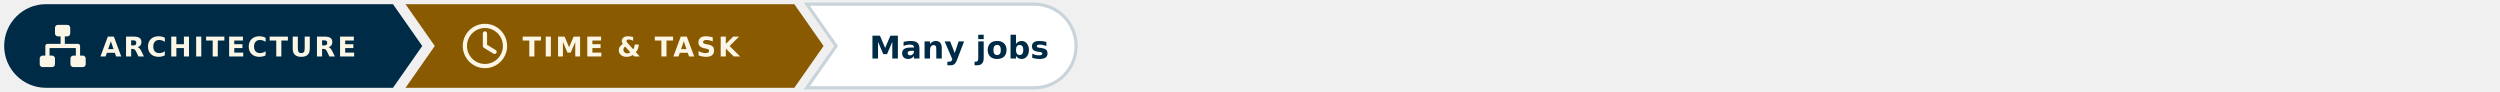
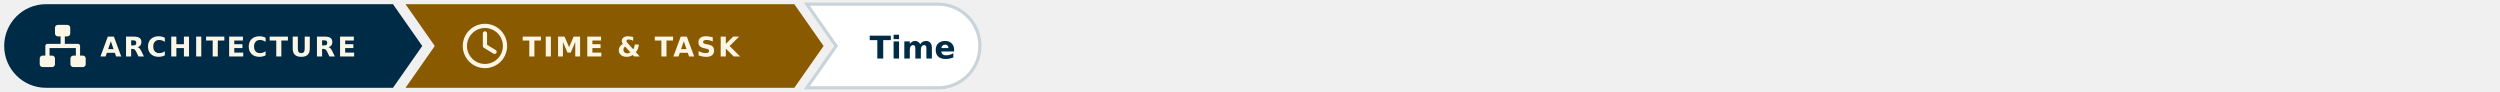
<svg xmlns="http://www.w3.org/2000/svg" width="1196" height="44" viewBox="0 0 1196 44">
  <defs>
    <marker id="m-navy" viewBox="0 0 10 10" refX="8.6" refY="5" markerWidth="5" markerHeight="5" orient="auto-start-reverse">
      <path d="M0,0L10,5L0,10z" fill="#002b47" />
    </marker>
    <marker id="m-green" viewBox="0 0 10 10" refX="8.6" refY="5" markerWidth="5" markerHeight="5" orient="auto-start-reverse">
      <path d="M0,0L10,5L0,10z" fill="#004d00" />
    </marker>
    <marker id="m-lime" viewBox="0 0 10 10" refX="8.6" refY="5" markerWidth="5" markerHeight="5" orient="auto-start-reverse">
      <path d="M0,0L10,5L0,10z" fill="#5d8a00" />
    </marker>
    <marker id="m-red" viewBox="0 0 10 10" refX="8.6" refY="5" markerWidth="5" markerHeight="5" orient="auto-start-reverse">
      <path d="M0,0L10,5L0,10z" fill="#b3261e" />
    </marker>
    <marker id="m-amber" viewBox="0 0 10 10" refX="8.6" refY="5" markerWidth="5" markerHeight="5" orient="auto-start-reverse">
      <path d="M0,0L10,5L0,10z" fill="#d98e04" />
    </marker>
    <marker id="m-muted" viewBox="0 0 10 10" refX="8.6" refY="5" markerWidth="5" markerHeight="5" orient="auto-start-reverse">
      <path d="M0,0L10,5L0,10z" fill="#5f7482" />
    </marker>
    <marker id="m-sky" viewBox="0 0 10 10" refX="8.6" refY="5" markerWidth="5" markerHeight="5" orient="auto-start-reverse">
      <path d="M0,0L10,5L0,10z" fill="#2f86b3" />
    </marker>
    <marker id="m-cream" viewBox="0 0 10 10" refX="8.6" refY="5" markerWidth="5" markerHeight="5" orient="auto-start-reverse">
      <path d="M0,0L10,5L0,10z" fill="#fbf6e5" />
    </marker>
    <marker id="m-limeb" viewBox="0 0 10 10" refX="8.6" refY="5" markerWidth="5" markerHeight="5" orient="auto-start-reverse">
      <path d="M0,0L10,5L0,10z" fill="#97c600" />
    </marker>
    <marker id="m-faint" viewBox="0 0 10 10" refX="8.6" refY="5" markerWidth="5" markerHeight="5" orient="auto-start-reverse">
      <path d="M0,0L10,5L0,10z" fill="#a9b7c0" />
    </marker>
  </defs>
  <g font-family="Verdana, 'DejaVu Sans', Arial, sans-serif" fill="#002b47">
    <path d="M22,2 L188,2 L202,22 L188,42 L22,42 A20 20 0 0 1 22,2 Z" fill="#002b47" />
    <rect x="26.3" y="11.9" width="7.3" height="5.5" rx="1.375" fill="#fbf6e5" />
    <rect x="19.0" y="26.6" width="7.3" height="5.5" rx="1.375" fill="#fbf6e5" />
    <rect x="33.7" y="26.6" width="7.3" height="5.5" rx="1.375" fill="#fbf6e5" />
    <path d="M30.0,17.4 L30.0,22.0 M22.7,26.6 L22.7,22.0 L37.3,22.0 L37.3,26.6" fill="none" stroke="#fbf6e5" stroke-width="2.02" stroke-linecap="round" stroke-linejoin="round" />
    <text x="48.0" y="27.0" font-size="13" text-anchor="start" fill="#fbf6e5" font-weight="bold" letter-spacing="0.08em">ARCHITECTURE</text>
    <path d="M194,2 L380,2 L394,22 L380,42 L194,42 L208,22 Z" fill="#8a5a00" />
    <circle cx="232.0" cy="22.0" r="9.6" fill="none" stroke="#fbf6e5" stroke-width="2.017" />
    <path d="M232.0,16.0 L232.0,22.0 L236.6,24.8" fill="none" stroke="#fbf6e5" stroke-width="2.02" stroke-linecap="round" stroke-linejoin="round" />
    <text x="250.0" y="27.0" font-size="13" text-anchor="start" fill="#fbf6e5" font-weight="bold" letter-spacing="0.08em">TIME &amp; TASK</text>
-     <path d="M386,2 L494.8,2 A20 20 0 0 1 494.8,42 L386,42 L400,22 Z" fill="#ffffff" stroke="#c9d3da" stroke-width="1.5" />
-     <text x="416.0" y="28.0" font-size="15" text-anchor="start" fill="#002b47" font-weight="bold">Many jobs</text>
+     <path d="M386,2 L448.8,2 A20 20 0 0 1 448.8,42 L386,42 L400,22 Z" fill="#ffffff" stroke="#c9d3da" stroke-width="1.5" />
+     <text x="416.0" y="28.0" font-size="15" text-anchor="start" fill="#002b47" font-weight="bold">Time</text>
  </g>
</svg>
